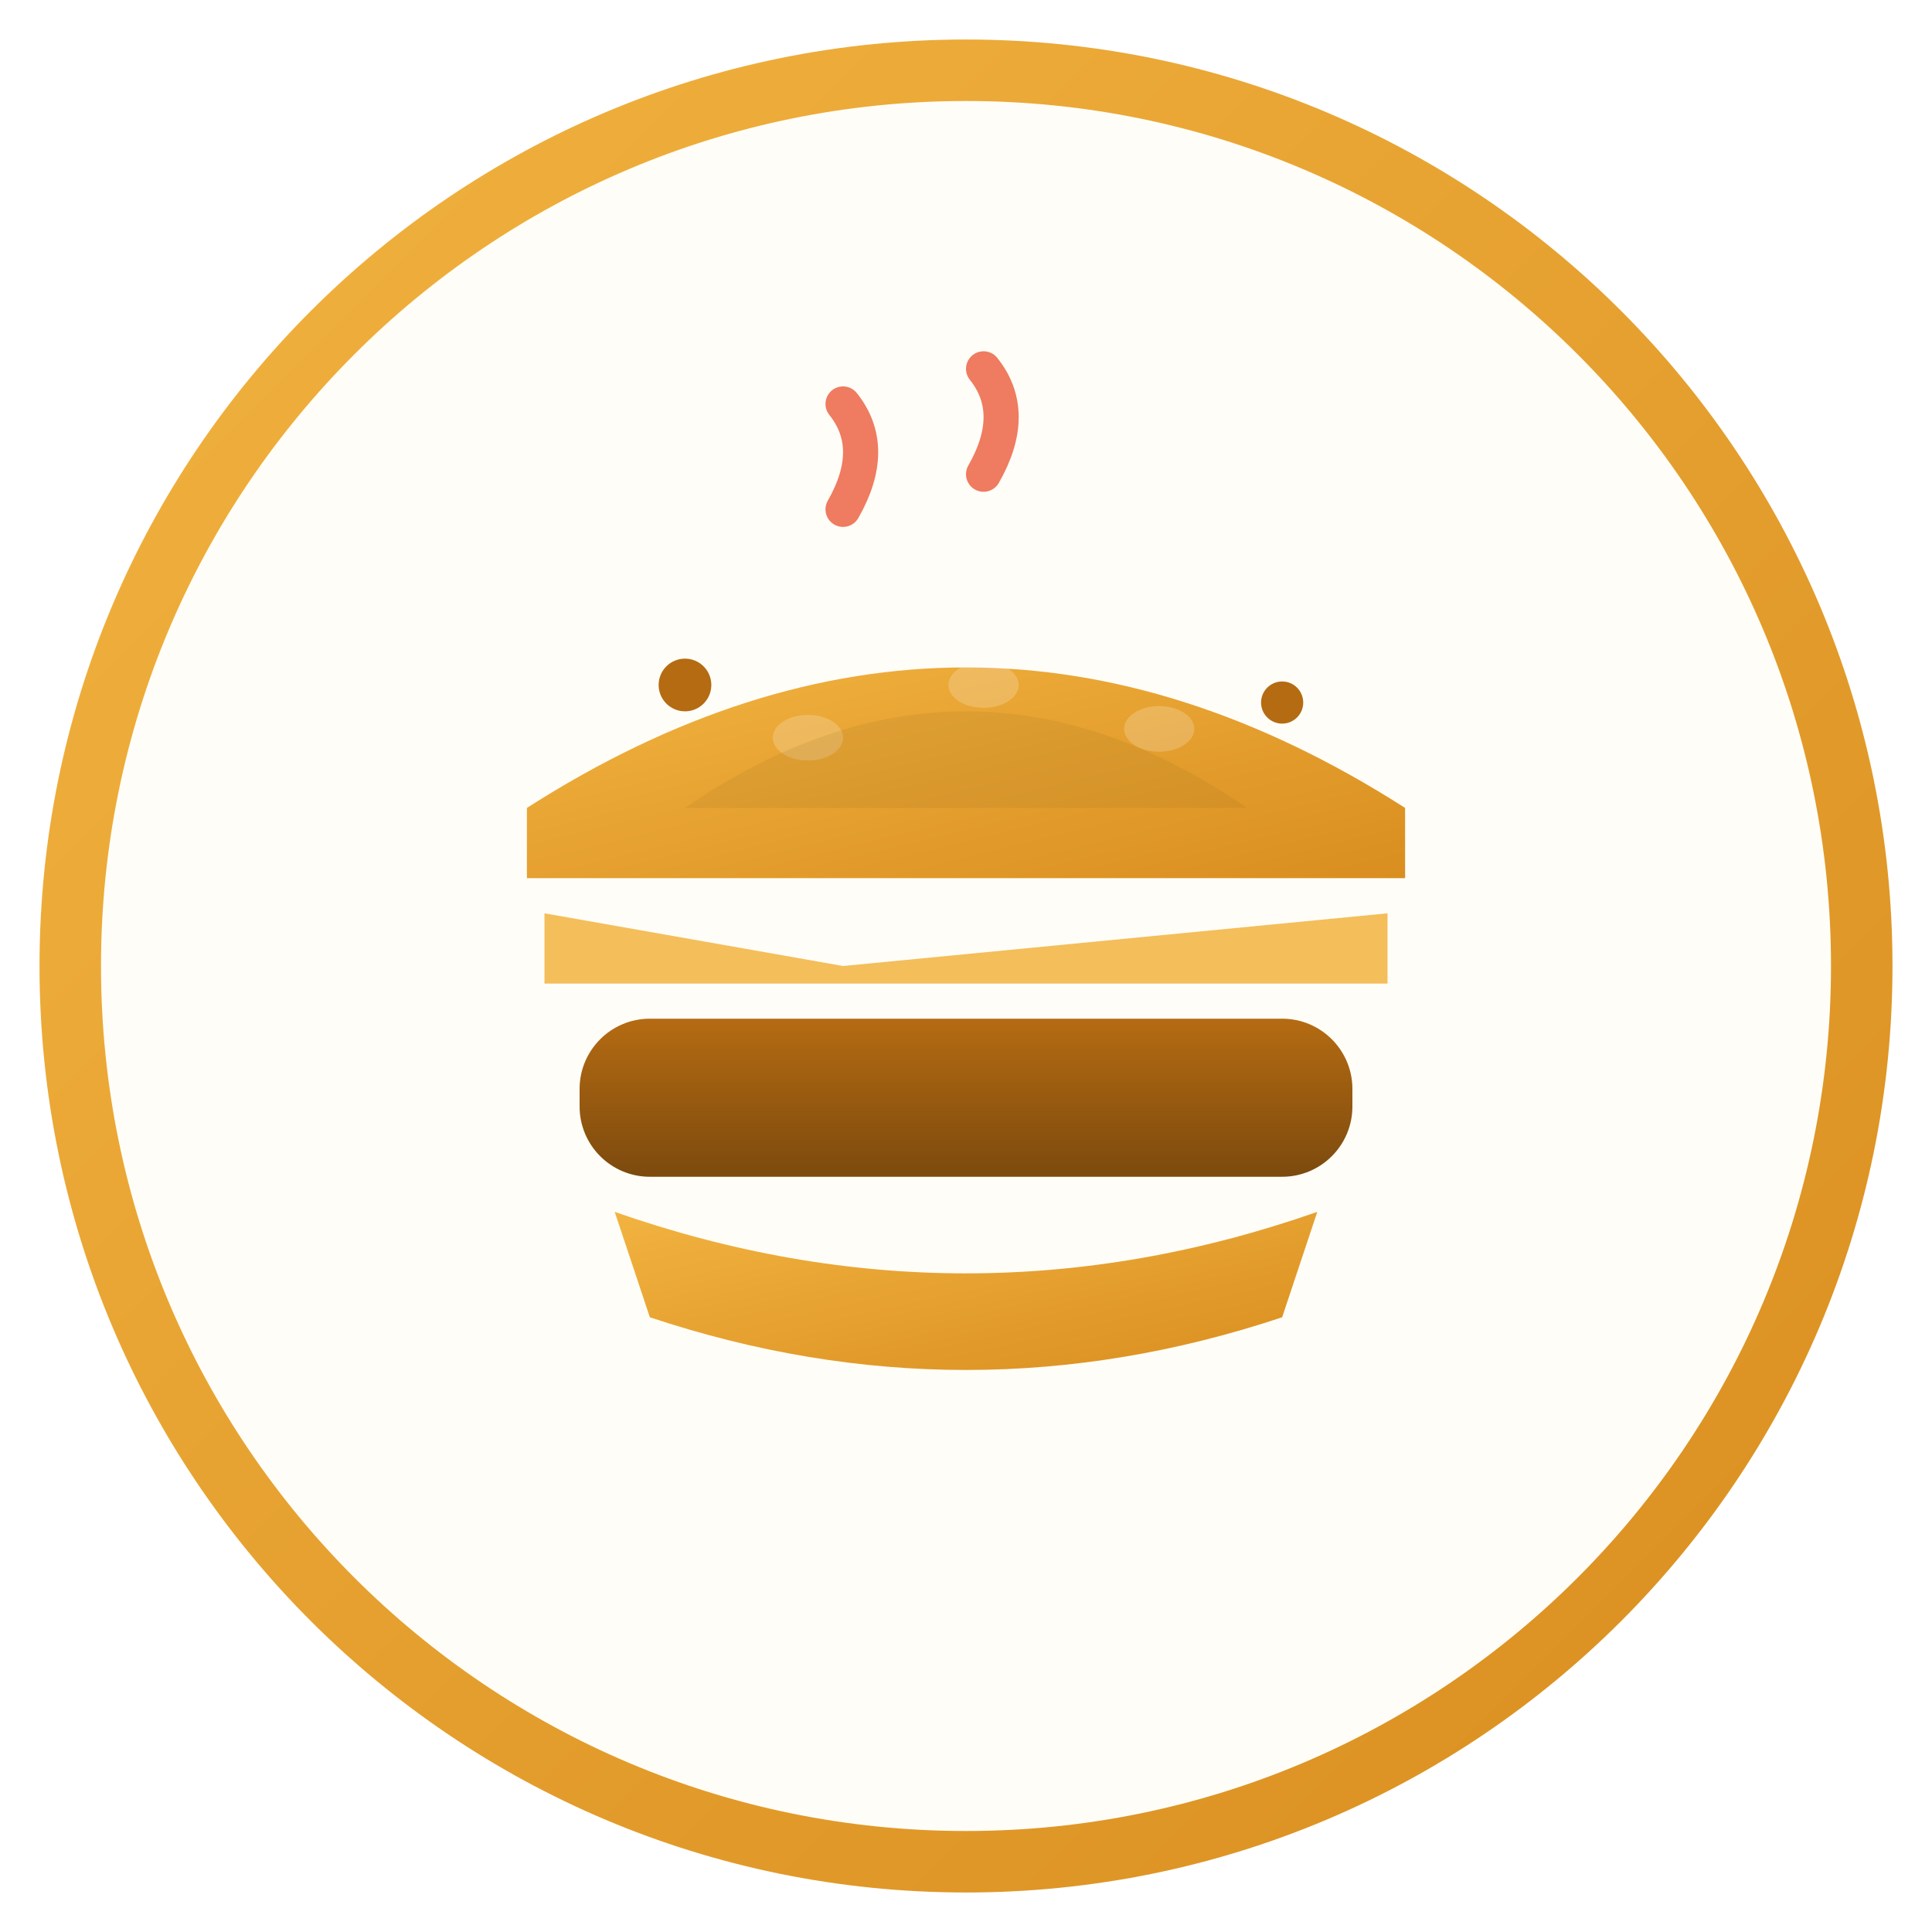
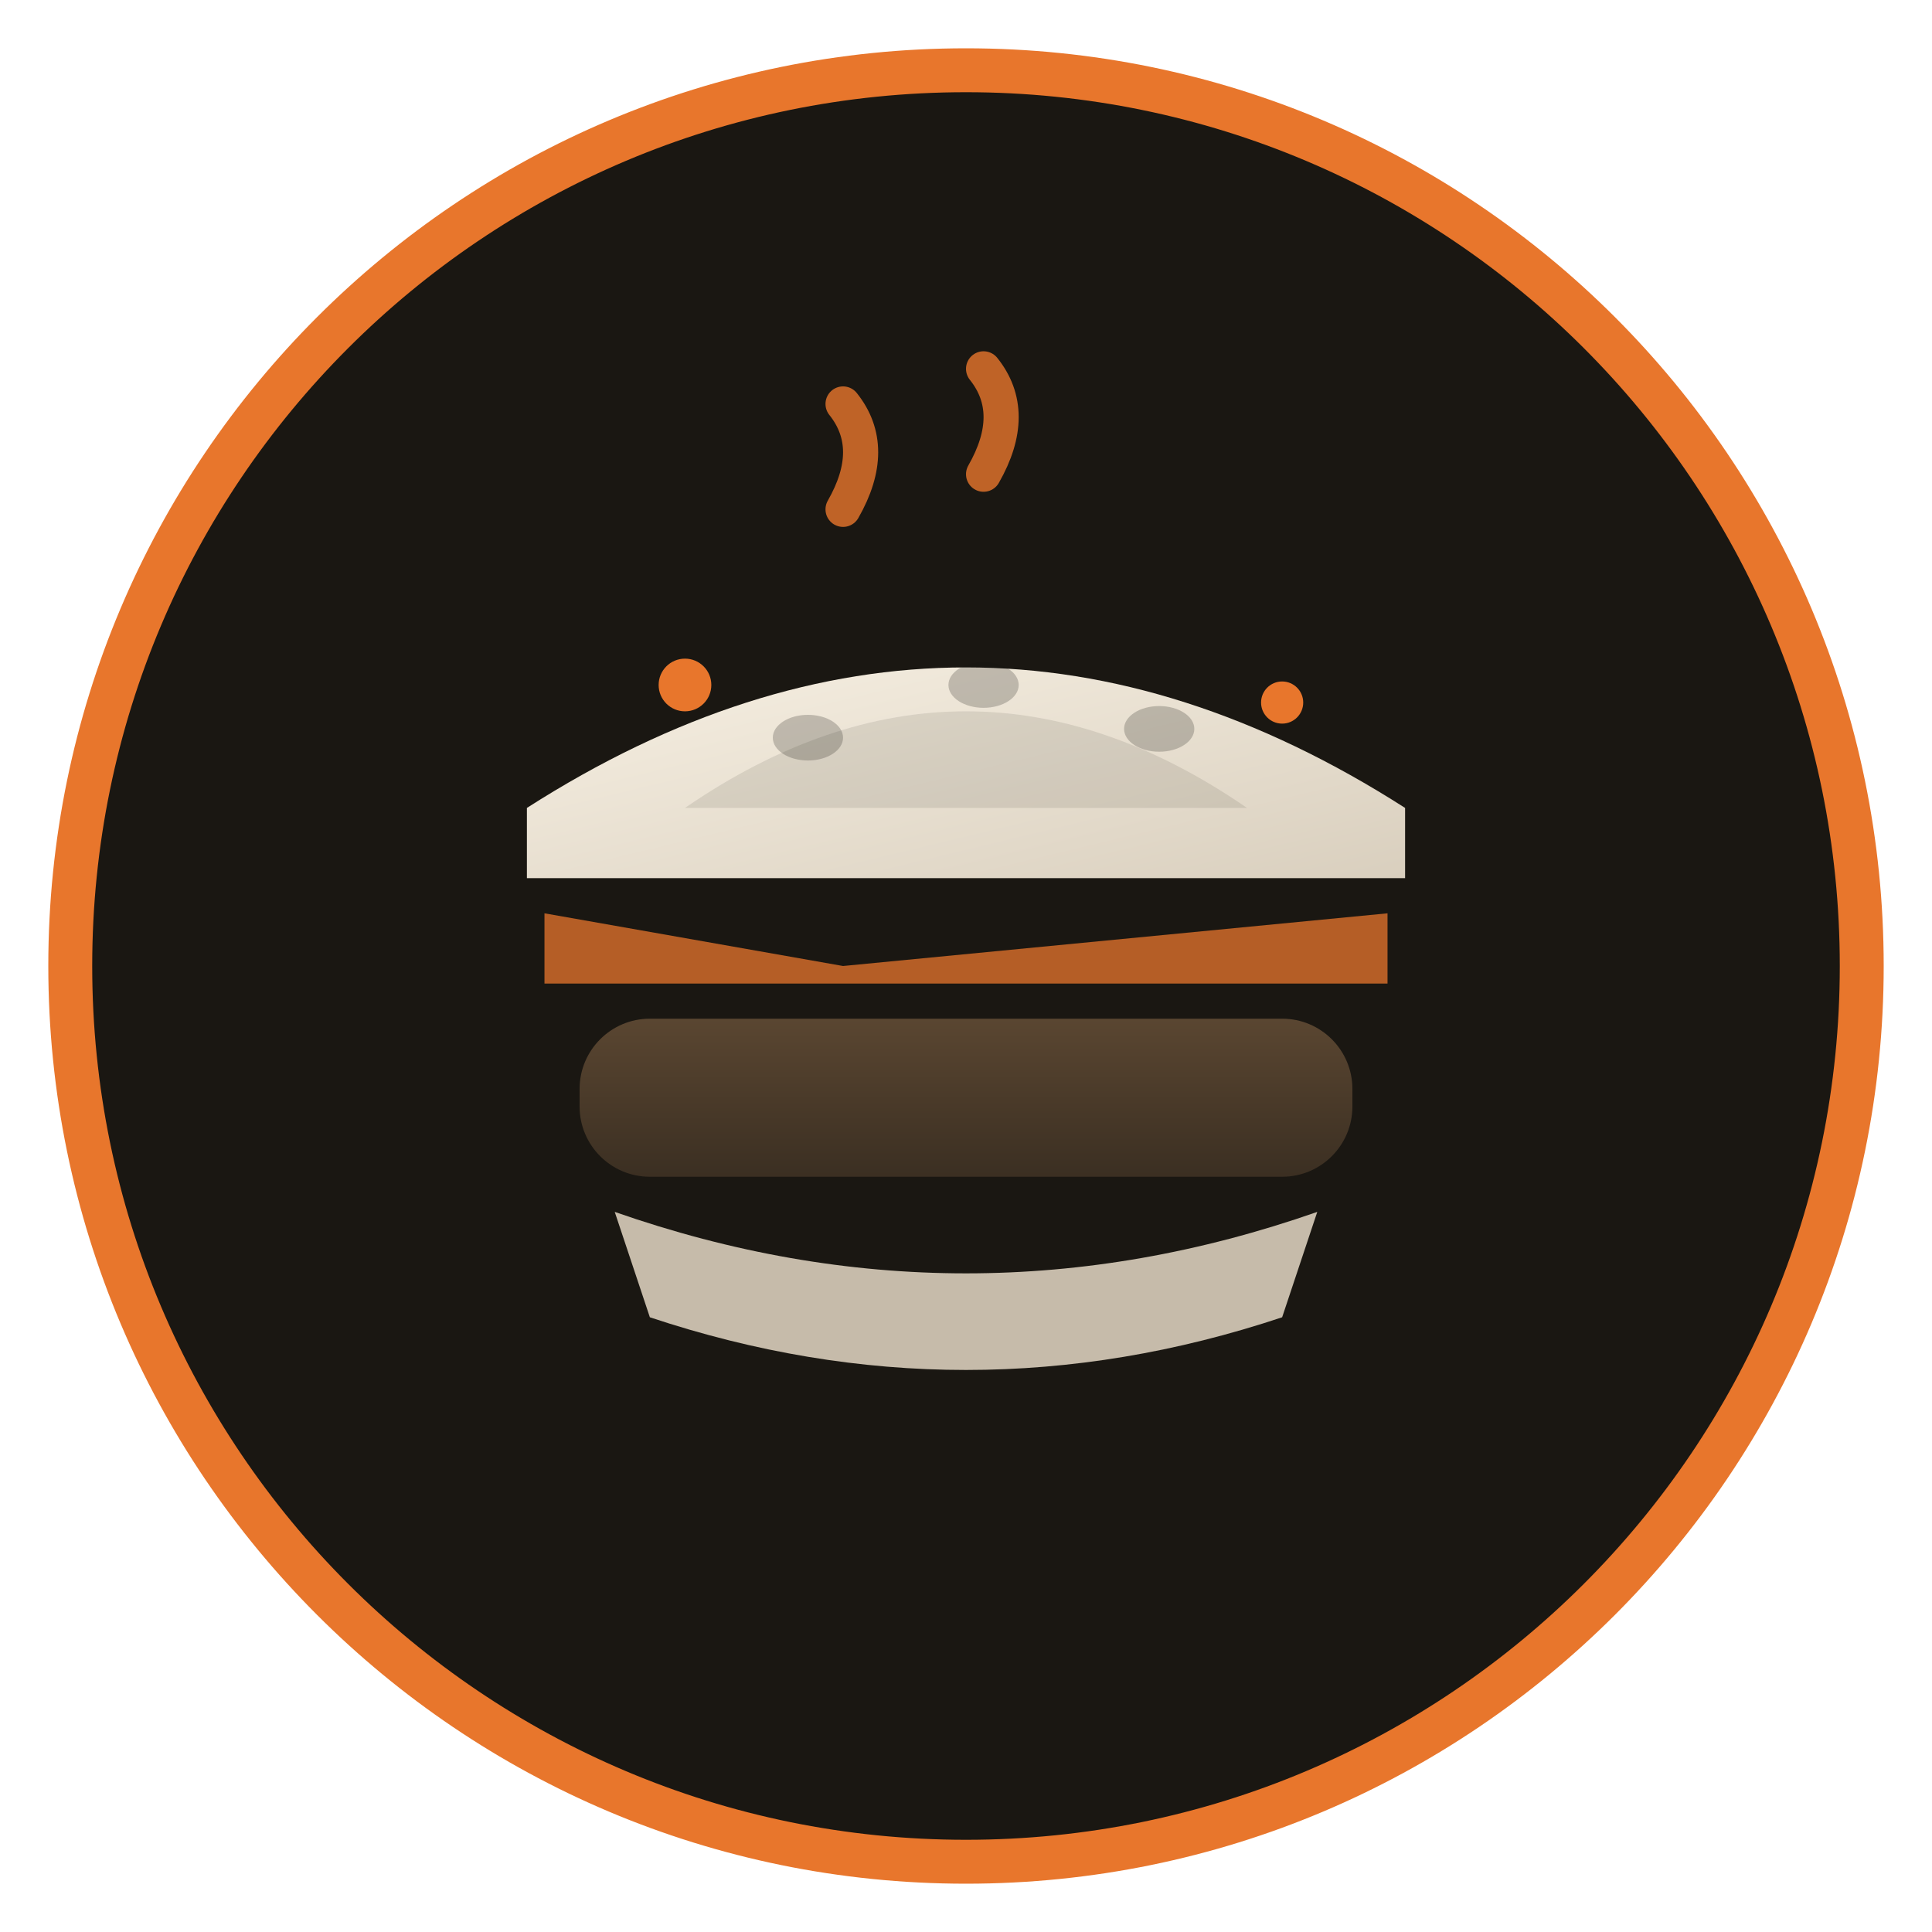
<svg xmlns="http://www.w3.org/2000/svg" viewBox="0 0 220 220" width="220" height="220" role="img" aria-label="Food Stop logo">
  <defs>
-     <linearGradient id="goldG" x1="0" y1="0" x2="1" y2="1">
-       <stop offset="0" stop-color="#f2b340" />
-       <stop offset="1" stop-color="#d98e1f" />
+     <linearGradient id="bunG" x1="0" y1="0" x2="1" y2="1">
+       <stop offset="0" stop-color="#f7f0e3" />
+       <stop offset="1" stop-color="#d9cfbe" />
    </linearGradient>
    <linearGradient id="pattyG" x1="0" y1="0" x2="0" y2="1">
-       <stop offset="0" stop-color="#b56b12" />
-       <stop offset="1" stop-color="#7c4a0e" />
+       <stop offset="0" stop-color="#5a4631" />
+       <stop offset="1" stop-color="#3b2f22" />
    </linearGradient>
  </defs>
-   <circle cx="110" cy="110" r="102" fill="#fffdf7" />
-   <circle cx="110" cy="110" r="102" fill="none" stroke="url(#goldG)" stroke-width="7" />
-   <path d="M60 92 Q110 60 160 92 L160 100 L60 100 Z" fill="url(#goldG)" />
-   <ellipse cx="92" cy="84" rx="4" ry="2.6" fill="#fff3" />
-   <ellipse cx="112" cy="78" rx="4" ry="2.6" fill="#fff3" />
-   <ellipse cx="132" cy="83" rx="4" ry="2.6" fill="#fff3" />
-   <path d="M62 104 L96 110 L158 104 L158 112 L62 112 Z" fill="#f2b340" opacity="0.85" />
+   <circle cx="110" cy="110" r="102" fill="#1a1712" />
+   <circle cx="110" cy="110" r="102" fill="none" stroke="#e8762c" stroke-width="5" />
+   <path d="M60 92 Q110 60 160 92 L160 100 L60 100 Z" fill="url(#bunG)" />
+   <ellipse cx="92" cy="84" rx="4" ry="2.6" fill="#12100d" opacity="0.22" />
+   <ellipse cx="112" cy="78" rx="4" ry="2.6" fill="#12100d" opacity="0.22" />
+   <ellipse cx="132" cy="83" rx="4" ry="2.6" fill="#12100d" opacity="0.22" />
+   <path d="M62 104 L96 110 L158 104 L158 112 L62 112 Z" fill="#e8762c" opacity="0.75" />
  <rect x="66" y="116" width="88" height="18" rx="8" fill="url(#pattyG)" />
-   <path d="M70 138 Q110 152 150 138 L146 150 Q110 162 74 150 Z" fill="url(#goldG)" />
-   <path d="M78 92 Q110 70 142 92 Z" fill="#7d5a1c" opacity="0.12" />
-   <path d="M96 58 q4 -7 0 -12" stroke="#e8451f" stroke-width="4" stroke-linecap="round" fill="none" opacity="0.7" />
-   <path d="M112 54 q4 -7 0 -12" stroke="#e8451f" stroke-width="4" stroke-linecap="round" fill="none" opacity="0.7" />
-   <g fill="#b56b12">
+   <path d="M70 138 Q110 152 150 138 L146 150 Q110 162 74 150 Z" fill="#c6bbaa" />
+   <path d="M78 92 Q110 70 142 92 Z" fill="#12100d" opacity="0.1" />
+   <path d="M96 58 q4 -7 0 -12" stroke="#e8762c" stroke-width="4" stroke-linecap="round" fill="none" opacity="0.8" />
+   <path d="M112 54 q4 -7 0 -12" stroke="#e8762c" stroke-width="4" stroke-linecap="round" fill="none" opacity="0.8" />
+   <g fill="#e8762c">
    <circle cx="78" cy="78" r="3" />
    <circle cx="146" cy="80" r="2.4" />
  </g>
</svg>
